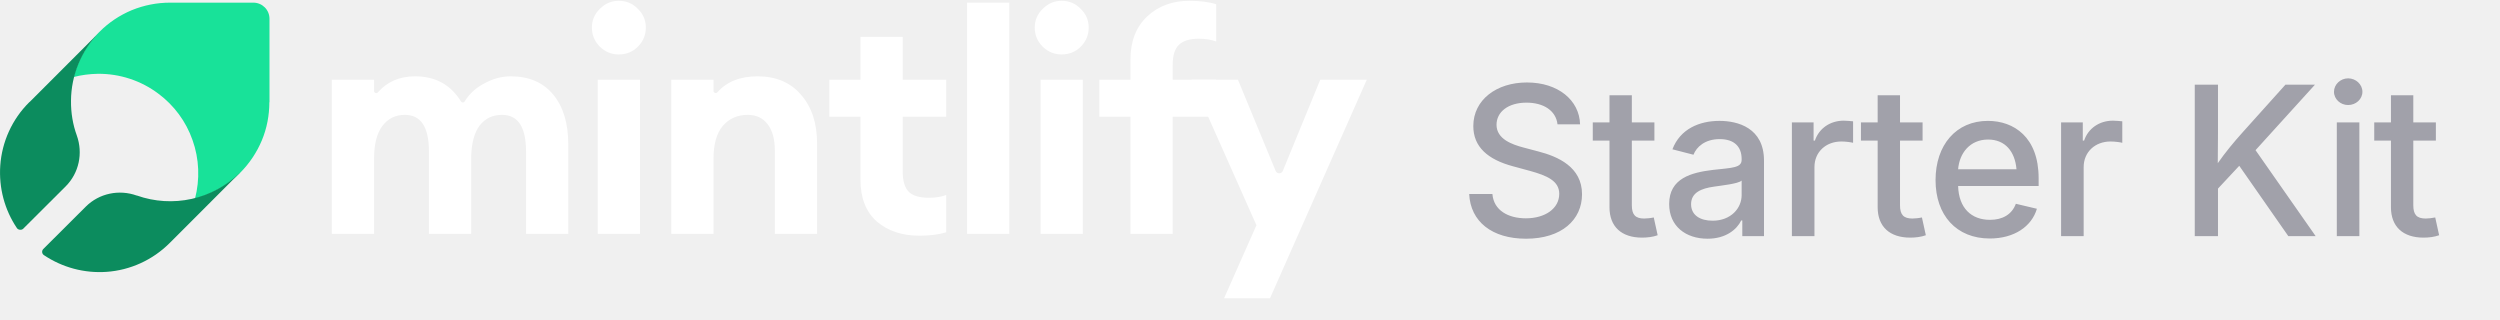
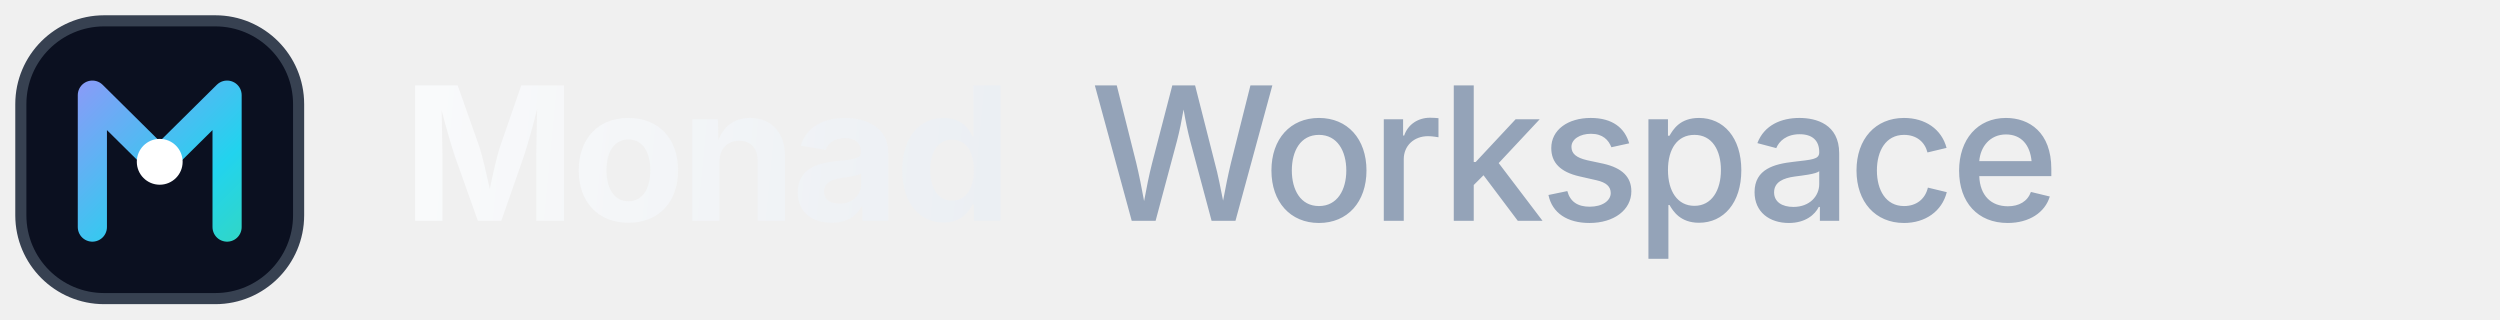
- <svg xmlns="http://www.w3.org/2000/svg" width="180" height="23" viewBox="0 0 180 23" fill="none">
-   <path d="M91.44 21.476H88.133L90.464 16.216L85.802 5.74H89.132L91.847 12.307C91.943 12.536 92.268 12.536 92.362 12.306L95.058 5.74H98.409L91.44 21.476Z" fill="white" />
-   <path d="M81.393 16.837V8.403H79.152V5.74H81.393V4.297C81.393 2.98 81.792 1.944 82.592 1.19C83.391 0.435 84.404 0.058 85.633 0.058C86.387 0.058 87.031 0.139 87.564 0.302V2.988C87.208 2.854 86.794 2.788 86.32 2.788C85.655 2.788 85.174 2.936 84.878 3.232C84.582 3.513 84.434 3.994 84.434 4.674V5.74H87.564V8.403H84.434V16.837H81.393Z" fill="white" />
-   <path d="M76.433 3.92C75.915 3.92 75.463 3.735 75.079 3.365C74.694 2.98 74.502 2.521 74.502 1.989C74.502 1.456 74.694 1.005 75.079 0.635C75.463 0.25 75.915 0.058 76.433 0.058C76.98 0.058 77.438 0.25 77.809 0.635C78.193 1.005 78.386 1.456 78.386 1.989C78.386 2.521 78.193 2.98 77.809 3.365C77.438 3.735 76.98 3.92 76.433 3.92ZM74.924 16.837V5.74H77.964V16.837H74.924Z" fill="white" />
-   <path d="M69.628 16.837V0.191H72.669V16.837H69.628Z" fill="white" />
-   <path d="M66.194 16.97C64.951 16.97 63.93 16.63 63.131 15.949C62.347 15.254 61.955 14.255 61.955 12.953V8.403H59.713V5.74H61.955V2.655H64.995V5.74H68.125V8.403H64.995V12.354C64.995 13.034 65.143 13.523 65.439 13.819C65.735 14.1 66.216 14.24 66.882 14.24C67.355 14.24 67.769 14.174 68.125 14.04V16.726C67.592 16.889 66.948 16.97 66.194 16.97Z" fill="white" />
-   <path d="M48.332 16.837V5.74H51.373V6.551C51.373 6.688 51.559 6.748 51.65 6.646C52.328 5.879 53.293 5.495 54.546 5.495C55.878 5.495 56.921 5.939 57.676 6.827C58.445 7.7 58.83 8.869 58.83 10.334V16.837H55.789V10.844C55.789 10.03 55.619 9.402 55.279 8.958C54.939 8.499 54.458 8.27 53.836 8.27C53.096 8.27 52.497 8.536 52.038 9.069C51.594 9.601 51.373 10.386 51.373 11.421V16.837H48.332Z" fill="white" />
-   <path d="M44.547 3.92C44.029 3.92 43.578 3.735 43.193 3.365C42.809 2.98 42.616 2.521 42.616 1.989C42.616 1.456 42.809 1.005 43.193 0.635C43.578 0.25 44.029 0.058 44.547 0.058C45.095 0.058 45.553 0.25 45.923 0.635C46.308 1.005 46.5 1.456 46.5 1.989C46.5 2.521 46.308 2.98 45.923 3.365C45.553 3.735 45.095 3.92 44.547 3.92ZM43.038 16.837V5.74H46.079V16.837H43.038Z" fill="white" />
-   <path d="M37.875 16.837V10.911C37.875 9.15 37.298 8.27 36.144 8.27C35.478 8.27 34.945 8.521 34.546 9.024C34.161 9.527 33.954 10.275 33.924 11.266V16.837H30.884V10.911C30.884 9.15 30.306 8.27 29.152 8.27C28.472 8.27 27.932 8.536 27.532 9.069C27.133 9.601 26.933 10.386 26.933 11.421V16.837H23.892V5.74H26.933V6.559C26.933 6.695 27.116 6.755 27.206 6.652C27.878 5.881 28.771 5.495 29.885 5.495C31.349 5.495 32.452 6.1 33.193 7.309C33.252 7.404 33.395 7.403 33.454 7.307C33.774 6.78 34.219 6.361 34.79 6.05C35.441 5.68 36.099 5.495 36.765 5.495C38.082 5.495 39.103 5.932 39.828 6.805C40.553 7.678 40.916 8.876 40.916 10.4V16.837H37.875Z" fill="white" />
-   <path d="M19.403 7.362V1.35C19.403 0.705 18.879 0.191 18.244 0.191H12.235C11.291 0.191 10.357 0.378 9.487 0.733C8.618 1.098 7.824 1.621 7.16 2.295L7.114 2.341C6.235 3.23 5.609 4.333 5.291 5.548C5.861 5.399 6.45 5.324 7.039 5.314C8.609 5.296 10.151 5.801 11.403 6.745C12.534 7.586 13.394 8.746 13.861 10.083C14.347 11.438 14.403 12.916 14.039 14.309C15.244 13.991 16.356 13.364 17.244 12.486L17.291 12.439C17.954 11.775 18.487 10.98 18.851 10.111C19.216 9.241 19.393 8.306 19.393 7.362H19.403Z" fill="#18E299" />
-   <path d="M5.112 7.26C5.121 5.416 5.857 3.646 7.151 2.324L2.151 7.326C2.133 7.344 2.114 7.354 2.095 7.372C0.876 8.583 0.14 10.204 0.019 11.918C-0.092 13.52 0.327 15.103 1.22 16.426C1.306 16.552 1.537 16.593 1.667 16.472L4.73 13.417C5.689 12.458 5.987 11.033 5.531 9.757C5.242 8.965 5.103 8.117 5.112 7.26Z" fill="#0C8C5E" />
-   <path d="M17.262 12.44C16.303 13.38 15.102 14.032 13.799 14.321C12.486 14.61 11.127 14.526 9.861 14.079C9.861 14.079 9.851 14.079 9.842 14.079C8.567 13.622 7.142 13.921 6.183 14.871L3.12 17.926C2.99 18.056 3.009 18.27 3.167 18.373C4.489 19.258 6.072 19.686 7.673 19.574C9.386 19.453 10.997 18.717 12.216 17.497L12.263 17.451L17.262 12.449V12.44Z" fill="#0C8C5E" />
-   <text x="105" y="17" font-family="Inter, ui-sans-serif, system-ui, -apple-system, sans-serif" font-size="15" font-weight="500" fill="#A1A1AA" letter-spacing="-0.01em">Starter Kit</text>
+ <svg xmlns="http://www.w3.org/2000/svg" width="180" height="23" viewBox="0 0 180 23" fill="none" role="img" aria-labelledby="title desc">
+   <defs>
+     <linearGradient id="monadGradientDark" x1="2" y1="2" x2="22" y2="22" gradientUnits="userSpaceOnUse">
+       <stop offset="0" stop-color="#A78BFA" />
+       <stop offset="0.52" stop-color="#22D3EE" />
+       <stop offset="1" stop-color="#4ADE80" />
+     </linearGradient>
+     <linearGradient id="textGradientDark" x1="31" y1="5" x2="166" y2="18" gradientUnits="userSpaceOnUse">
+       <stop offset="0" stop-color="#F9FAFB" />
+       <stop offset="1" stop-color="#CBD5E1" />
+     </linearGradient>
+   </defs>
+   <g transform="translate(1.5 1.5)">
+     <rect x="0" y="0" width="20" height="20" rx="6" fill="#0B1020" stroke="#374151" stroke-width="0.8" />
+     <path d="M5.15 14.85V5.35L10 10.15L14.85 5.35V14.85" stroke="url(#monadGradientDark)" stroke-width="2.1" stroke-linecap="round" stroke-linejoin="round" />
+     <circle cx="10" cy="10.15" r="1.65" fill="#FFFFFF" />
+   </g>
+   <text x="29" y="15.9" font-family="Inter, ui-sans-serif, system-ui, -apple-system, BlinkMacSystemFont, 'Segoe UI', sans-serif" font-size="13.4" font-weight="750" letter-spacing="-0.35" fill="url(#textGradientDark)">Monad</text>
+   <text x="78.5" y="15.9" font-family="Inter, ui-sans-serif, system-ui, -apple-system, BlinkMacSystemFont, 'Segoe UI', sans-serif" font-size="13.4" font-weight="520" letter-spacing="-0.35" fill="#94A3B8">Workspace</text>
</svg>
